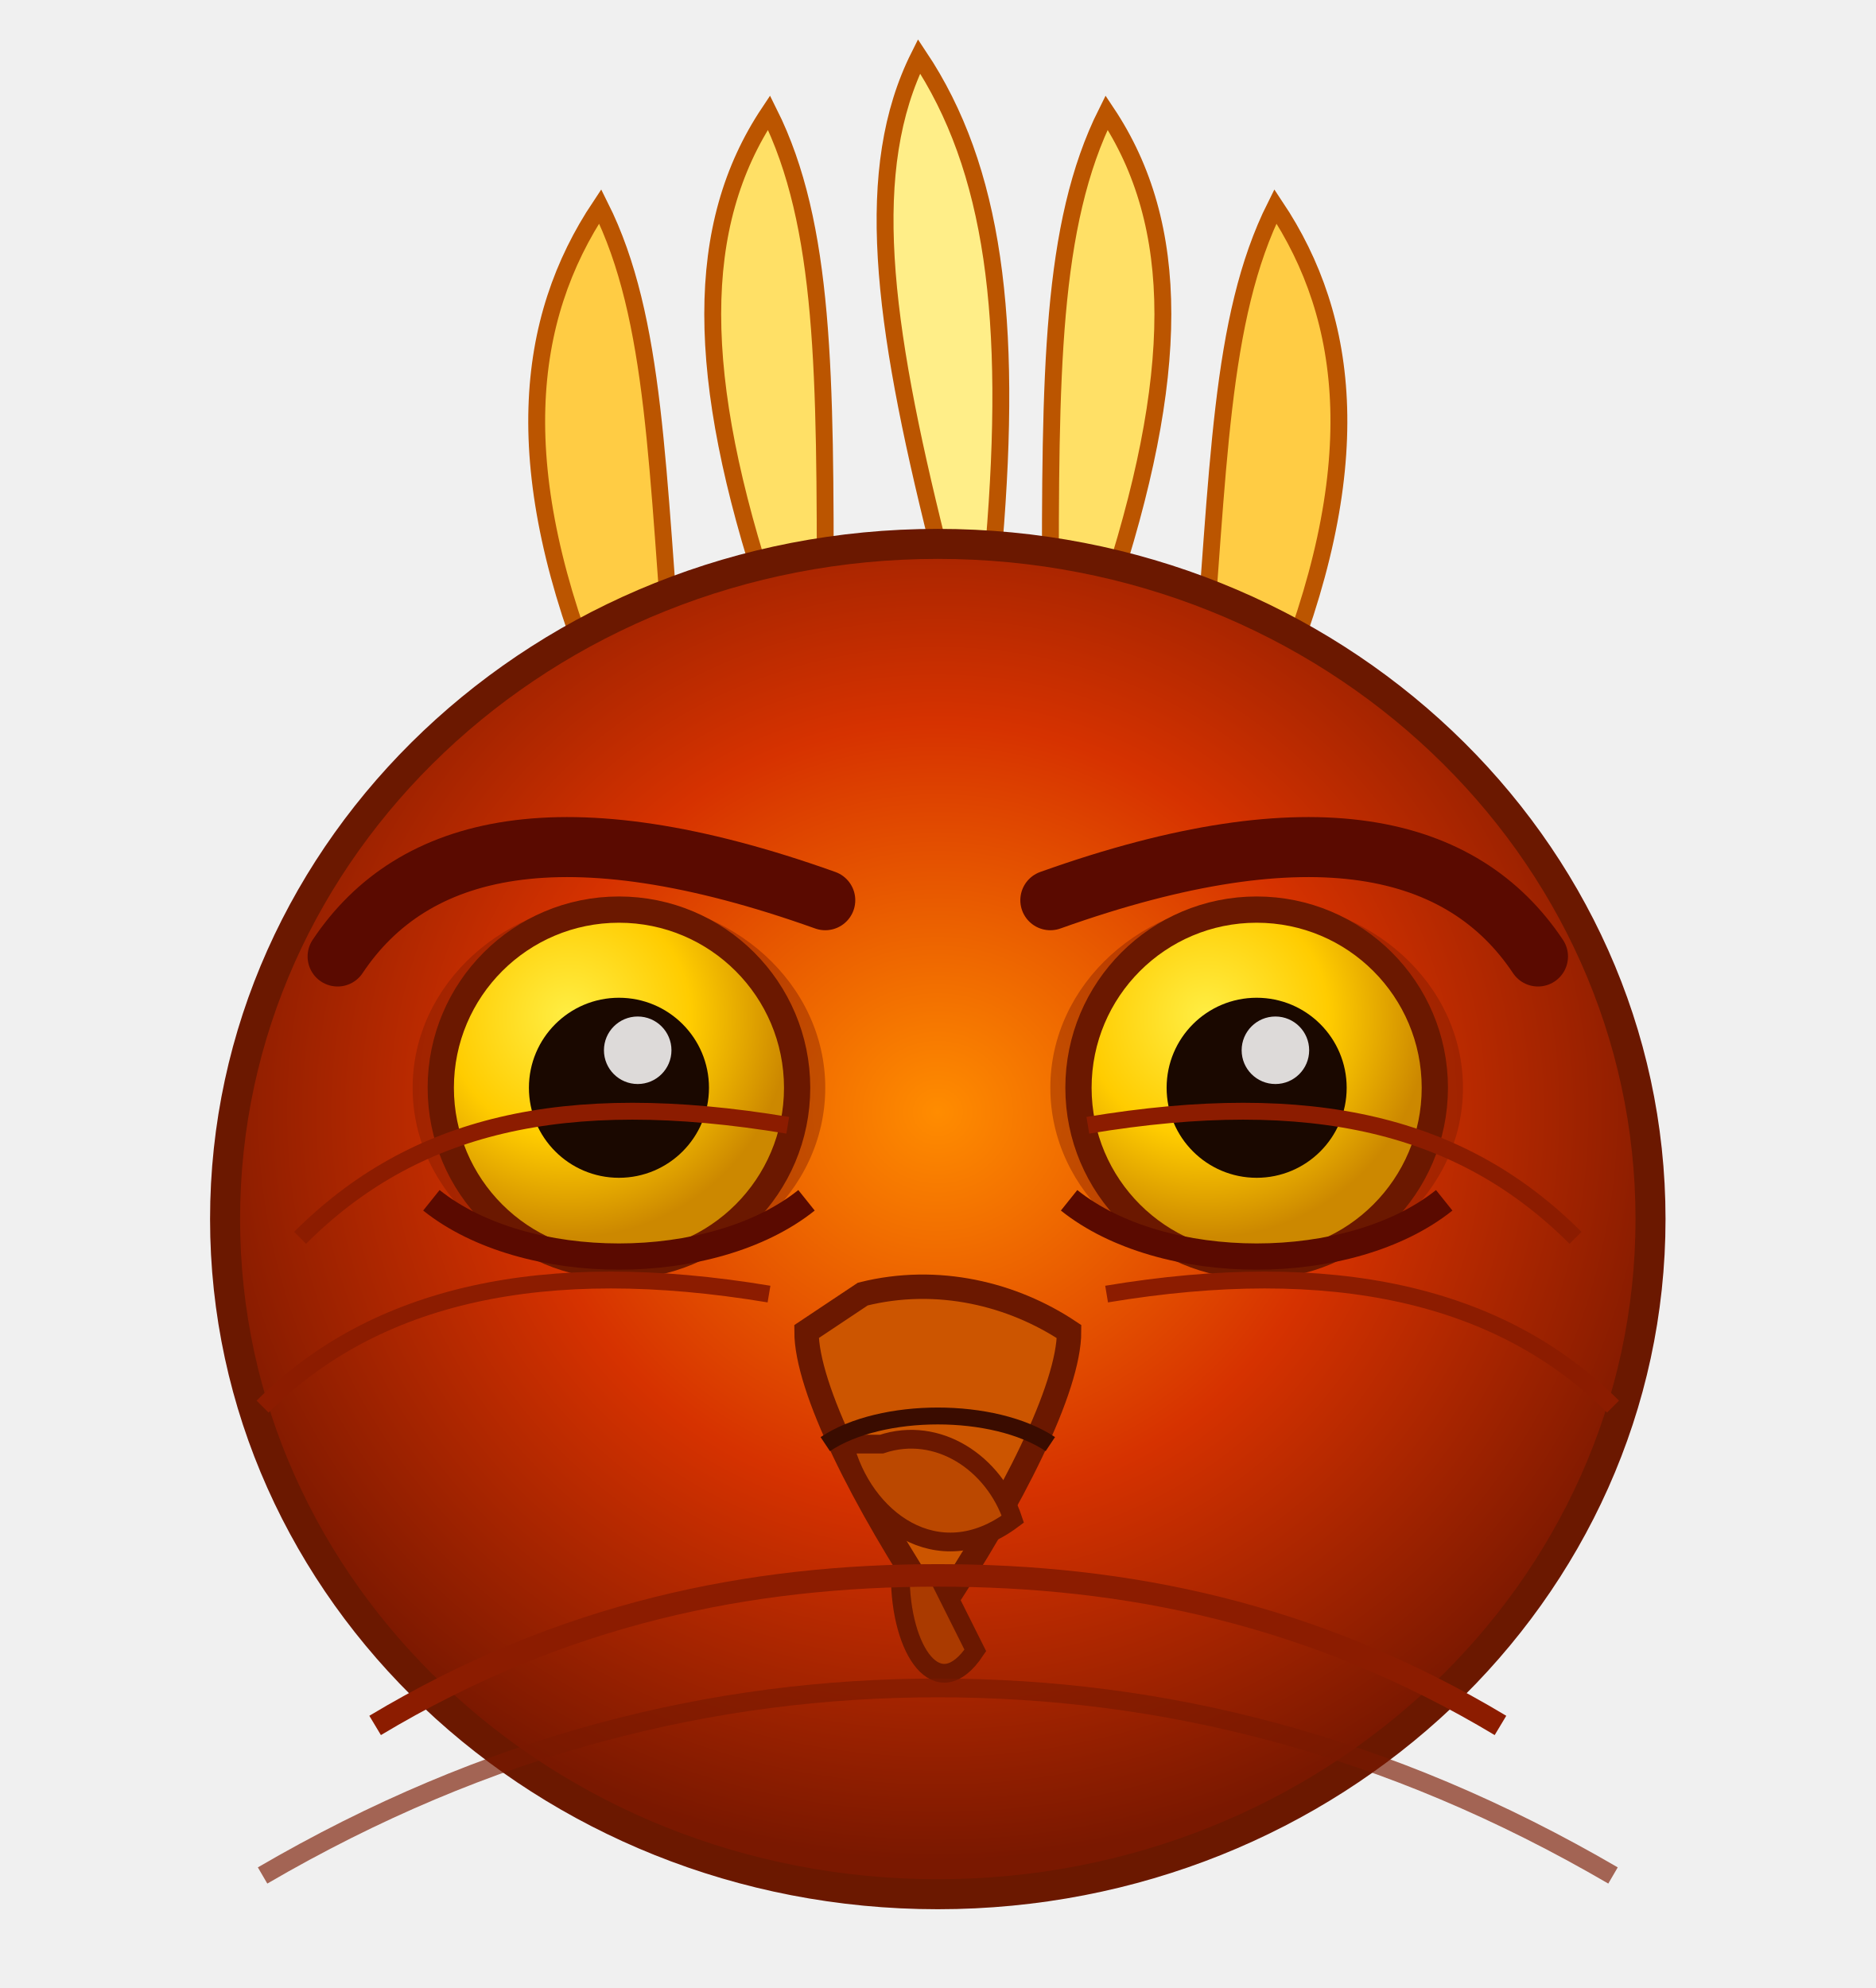
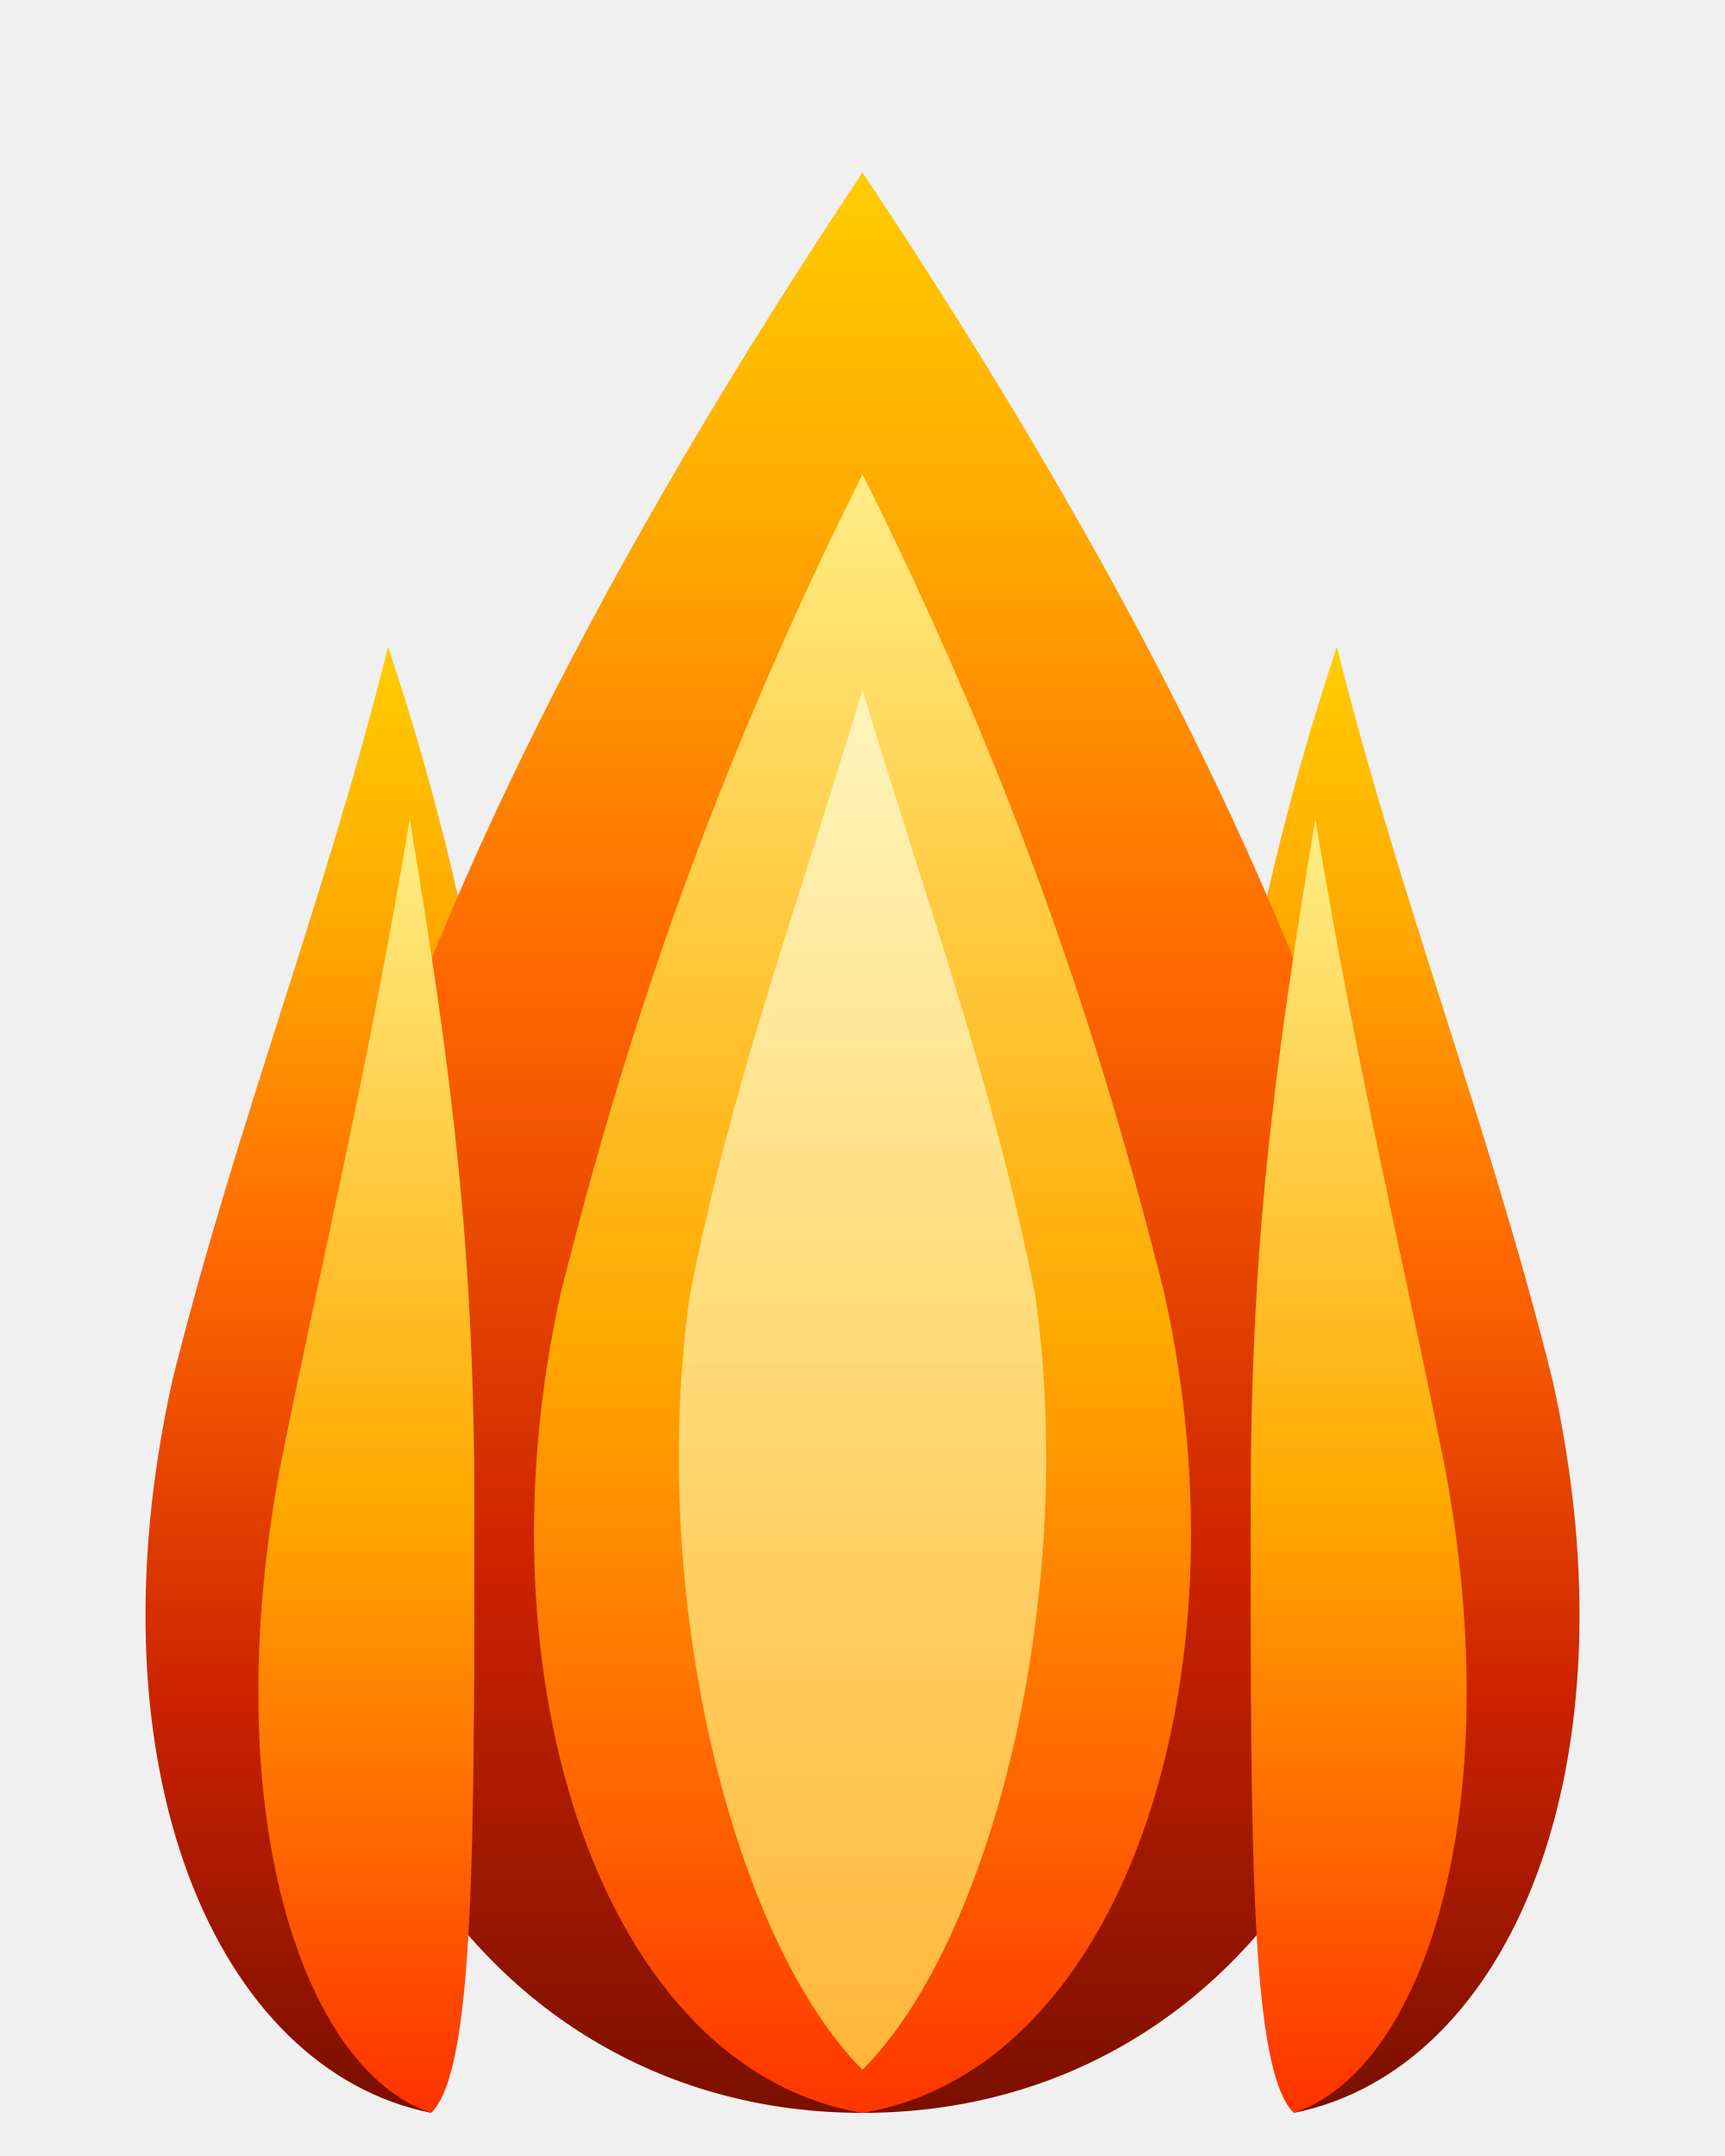
- <svg xmlns="http://www.w3.org/2000/svg" viewBox="0 0 100 106" role="img" aria-label="Phoenix">
+ <svg xmlns="http://www.w3.org/2000/svg" viewBox="0 0 80 100" role="img" aria-label="Fire">
  <defs>
-     <radialGradient id="hd" cx="50%" cy="42%" r="56%">
-       <stop offset="0%" stop-color="#ff8c00" />
-       <stop offset="52%" stop-color="#d63200" />
-       <stop offset="100%" stop-color="#7a1800" />
-     </radialGradient>
-     <radialGradient id="ey" cx="36%" cy="30%" r="62%">
-       <stop offset="0%" stop-color="#ffee44" />
-       <stop offset="55%" stop-color="#ffcc00" />
-       <stop offset="100%" stop-color="#cc8800" />
-     </radialGradient>
+     <linearGradient id="fo" x1="0.5" y1="1" x2="0.5" y2="0">
+       <stop offset="0%" stop-color="#7a0f00" />
+       <stop offset="28%" stop-color="#cc2200" />
+       <stop offset="58%" stop-color="#ff6600" />
+       <stop offset="82%" stop-color="#ffaa00" />
+       <stop offset="100%" stop-color="#ffcc00" />
+     </linearGradient>
+     <linearGradient id="fi" x1="0.5" y1="1" x2="0.5" y2="0">
+       <stop offset="0%" stop-color="#ff3300" />
+       <stop offset="48%" stop-color="#ffaa00" />
+       <stop offset="100%" stop-color="#ffee88" />
+     </linearGradient>
+     <linearGradient id="fc" x1="0.5" y1="1" x2="0.5" y2="0">
+       <stop offset="0%" stop-color="#ffcc44" />
+       <stop offset="100%" stop-color="#fff8cc" />
+     </linearGradient>
  </defs>
-   <path d="M 50 29 C 47 17 46  9 49  3 C 53  9 54 17 53 29 Z" fill="#ffee88" stroke="#bb5500" stroke-width=".9" />
-   <path d="M 41 32 C 37 20 37 12 41  6 C 44 12 44 20 44 32 Z" fill="#ffe066" stroke="#bb5500" stroke-width=".9" />
-   <path d="M 59 32 C 63 20 63 12 59  6 C 56 12 56 20 56 32 Z" fill="#ffe066" stroke="#bb5500" stroke-width=".9" />
-   <path d="M 32 37 C 27 25 28 17 32 11 C 35 17 35 25 36 37 Z" fill="#ffcc44" stroke="#bb5500" stroke-width=".9" />
-   <path d="M 68 37 C 73 25 72 17 68 11 C 65 17 65 25 64 37 Z" fill="#ffcc44" stroke="#bb5500" stroke-width=".9" />
-   <ellipse cx="50" cy="65" rx="38" ry="36" fill="url(#hd)" stroke="#6b1800" stroke-width="1.6" />
-   <path d="M 18 51 C 22 45 30 43 44 48" stroke="#5a0a00" stroke-width="3.2" stroke-linecap="round" fill="none" />
-   <path d="M 82 51 C 78 45 70 43 56 48" stroke="#5a0a00" stroke-width="3.2" stroke-linecap="round" fill="none" />
-   <ellipse cx="33" cy="58" rx="11" ry="10" fill="#7a1800" opacity="0.4" />
-   <ellipse cx="67" cy="58" rx="11" ry="10" fill="#7a1800" opacity="0.4" />
-   <circle cx="33" cy="58" r="9.5" fill="url(#ey)" stroke="#6b1800" stroke-width="1.4" />
-   <circle cx="33" cy="58" r="4.8" fill="#1a0800" />
-   <circle cx="34" cy="56" r="1.8" fill="white" opacity="0.85" />
-   <circle cx="67" cy="58" r="9.5" fill="url(#ey)" stroke="#6b1800" stroke-width="1.4" />
-   <circle cx="67" cy="58" r="4.8" fill="#1a0800" />
-   <circle cx="68" cy="56" r="1.8" fill="white" opacity="0.85" />
-   <path d="M 23 64 C 28 68 38 68 43 64" stroke="#5a0a00" stroke-width="1.4" fill="none" />
-   <path d="M 77 64 C 72 68 62 68 57 64" stroke="#5a0a00" stroke-width="1.4" fill="none" />
-   <path d="M 16 66 C 22 60 30 58 42 60" stroke="#8c1c00" stroke-width=".9" fill="none" />
-   <path d="M 14 75 C 20 69 29 67 41 69" stroke="#8c1c00" stroke-width=".9" fill="none" />
-   <path d="M 84 66 C 78 60 70 58 58 60" stroke="#8c1c00" stroke-width=".9" fill="none" />
-   <path d="M 86 75 C 80 69 71 67 59 69" stroke="#8c1c00" stroke-width=".9" fill="none" />
-   <path d="M 43 71 C 43 74 46 80 50 86 C 54 80 57 74 57 71 C 54 69 50 68 46 69 Z" fill="#cc5500" stroke="#6b1800" stroke-width="1.3" />
-   <path d="M 48 84 C 48 88 50 91 52 88 C 51 86 50 84 50 84 Z" fill="#aa3a00" stroke="#6b1800" stroke-width="1" />
-   <path d="M 45 77 C 46 81 50 84 54 81 C 53 78 50 76 47 77 Z" fill="#bb4800" stroke="#6b1800" stroke-width="1" />
-   <path d="M 44 77 C 47 75 53 75 56 77" stroke="#3a0c00" stroke-width=".9" fill="none" />
-   <path d="M 20 92 C 30 86 40 84 50 84 C 60 84 70 86 80 92" stroke="#8c1c00" stroke-width="1.2" fill="none" />
-   <path d="M 14 100 C 26 93 38 90 50 90 C 62 90 74 93 86 100" stroke="#7a1800" stroke-width="1" fill="none" opacity="0.65" />
+   <path d="M 20 98            C 10 96  4 82  8 64            C 11 52 15 42 18 30            C 22 42 24 54 24 66            C 24 84 18 96 20 98 Z" fill="url(#fo)" />
+   <path d="M 60 98            C 70 96 76 82 72 64            C 69 52 65 42 62 30            C 58 42 56 54 56 66            C 56 84 62 96 60 98 Z" fill="url(#fo)" />
+   <path d="M 40 98            C 22 98 10 80 16 56            C 20 42 28 26 40  8            C 52 26 60 42 64 56            C 70 80 58 98 40 98 Z" fill="url(#fo)" />
+   <path d="M 20 98            C 14 96 10 84 13 68            C 15 58 17 50 19 38            C 21 50 22 58 22 70            C 22 86 22 96 20 98 Z" fill="url(#fi)" />
+   <path d="M 60 98            C 66 96 70 84 67 68            C 65 58 63 50 61 38            C 59 50 58 58 58 70            C 58 86 58 96 60 98 Z" fill="url(#fi)" />
+   <path d="M 40 98            C 28 96 22 78 26 60            C 29 48 33 36 40 22            C 47 36 51 48 54 60            C 58 78 52 96 40 98 Z" fill="url(#fi)" />
+   <path d="M 40 96            C 34 90 30 74 32 60            C 34 50 37 42 40 32            C 43 42 46 50 48 60            C 50 74 46 90 40 96 Z" fill="url(#fc)" opacity="0.85" />
</svg>
